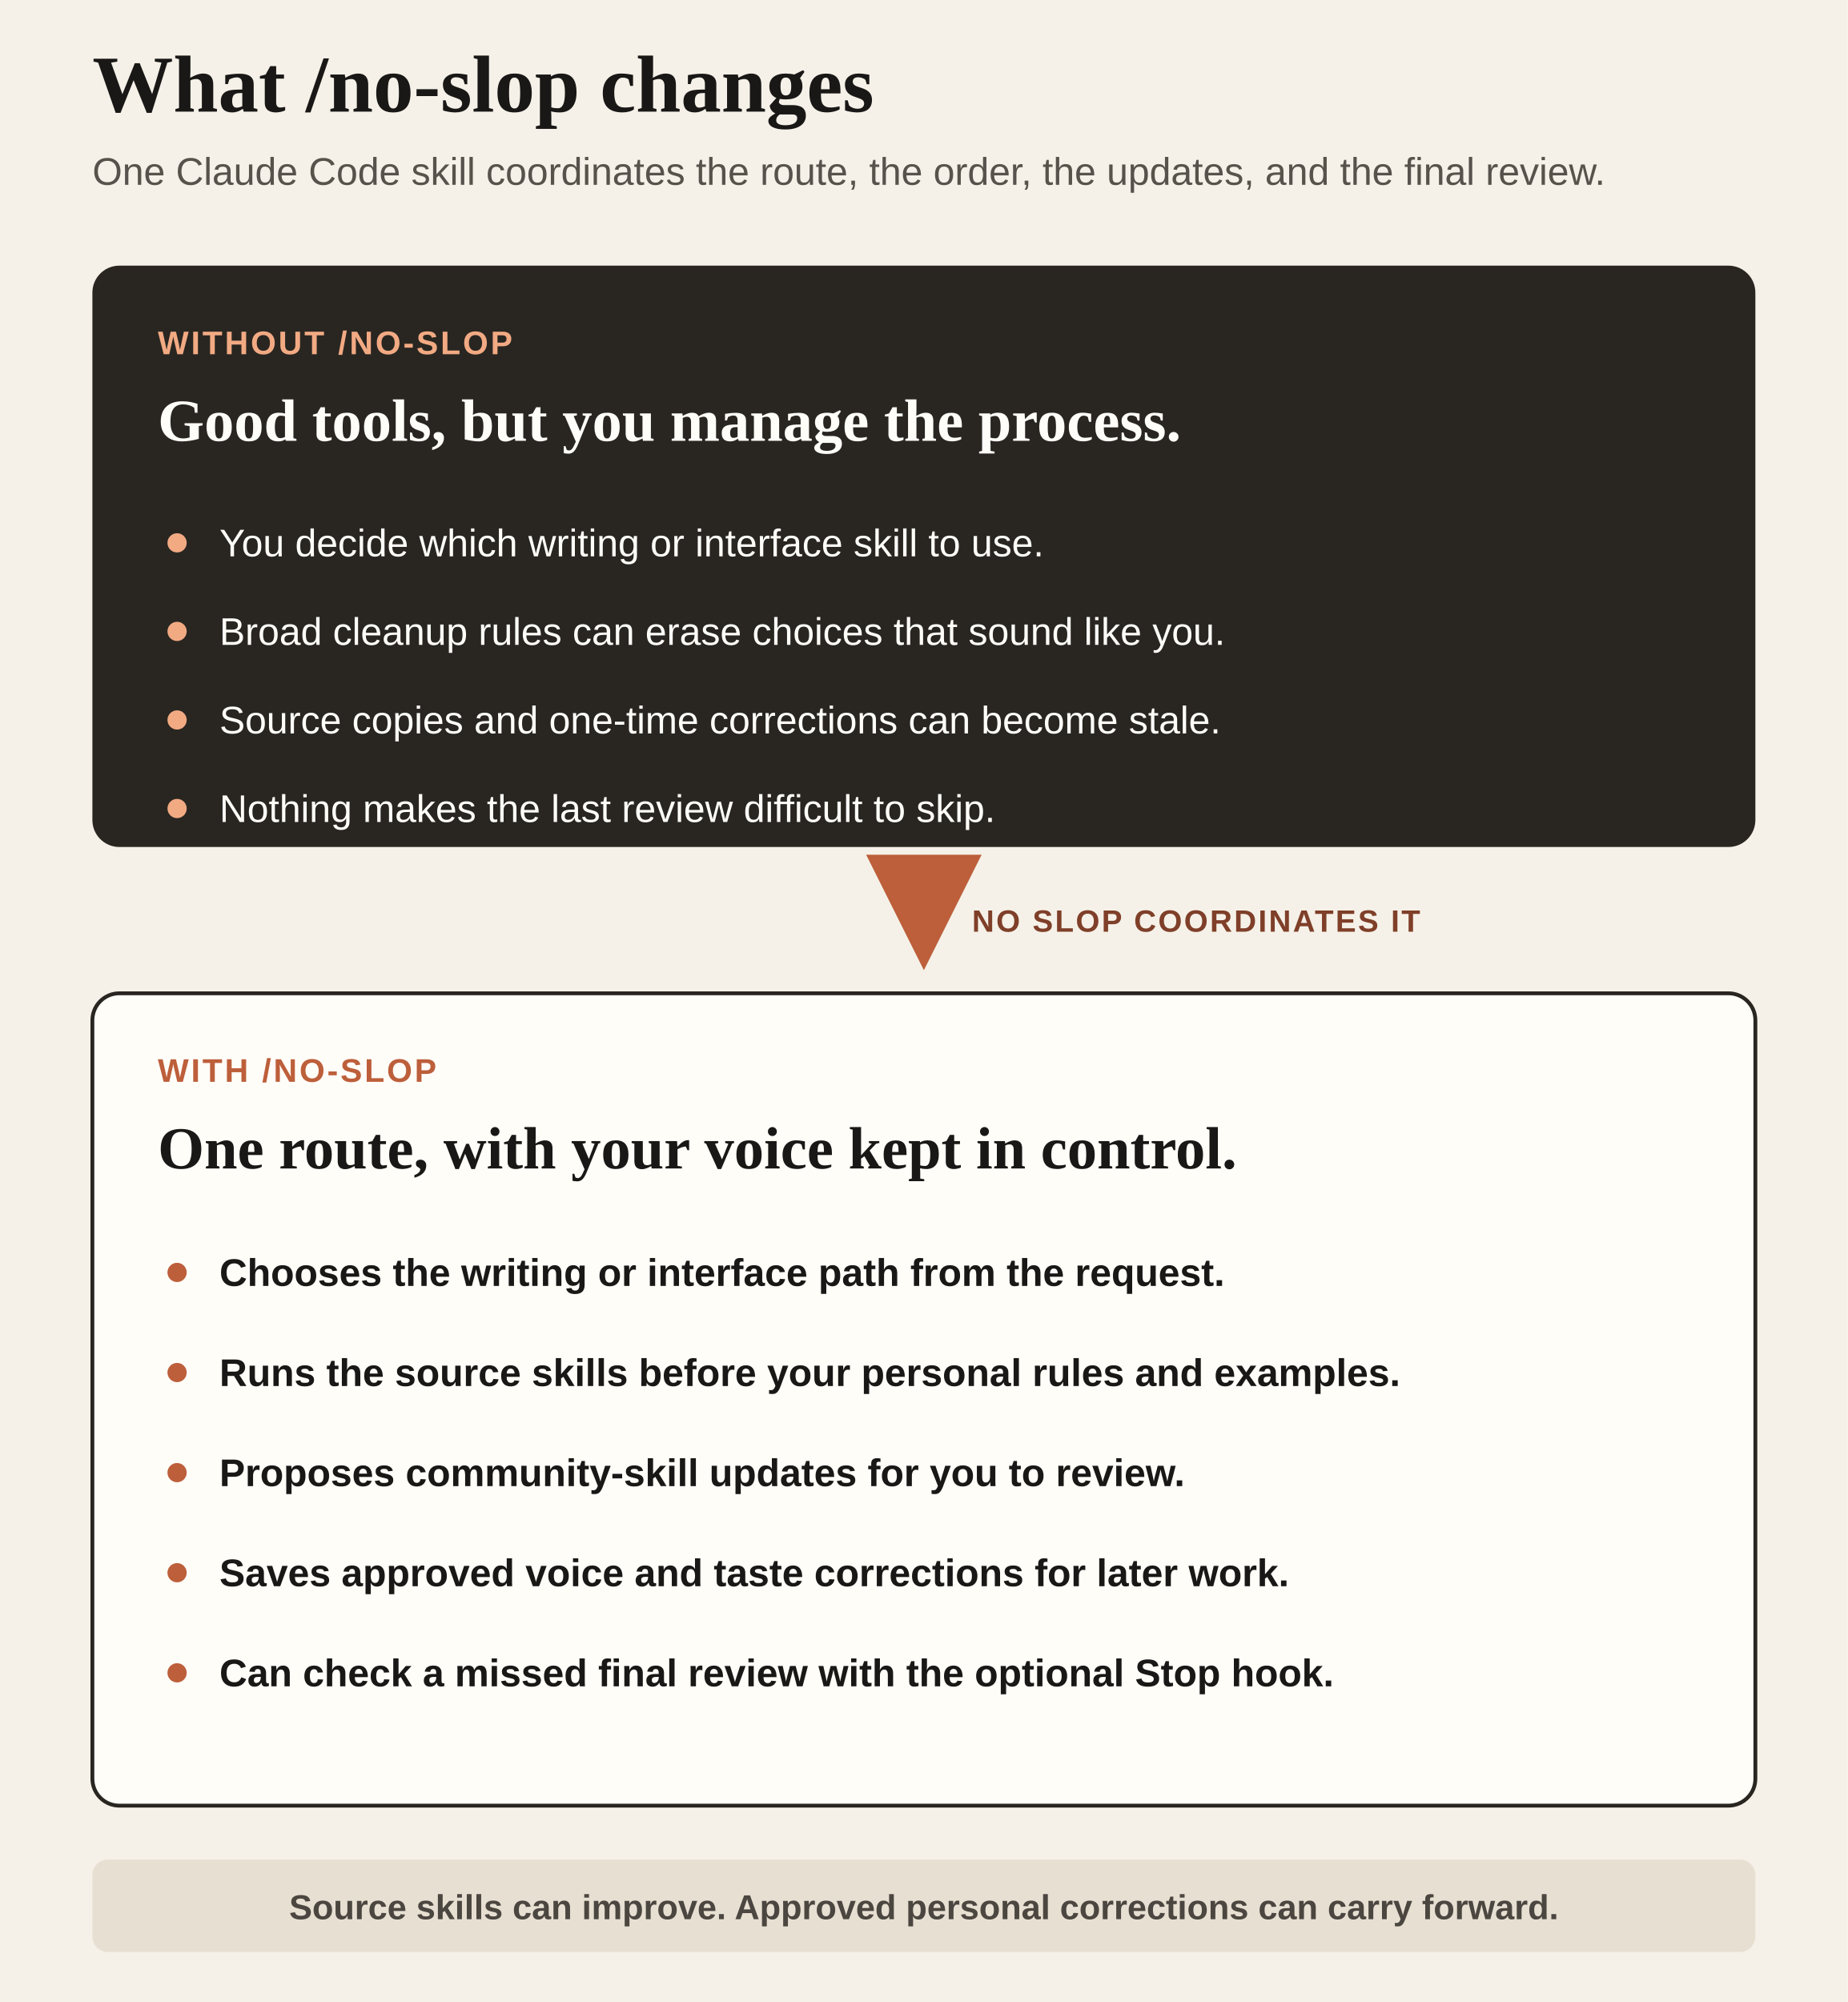
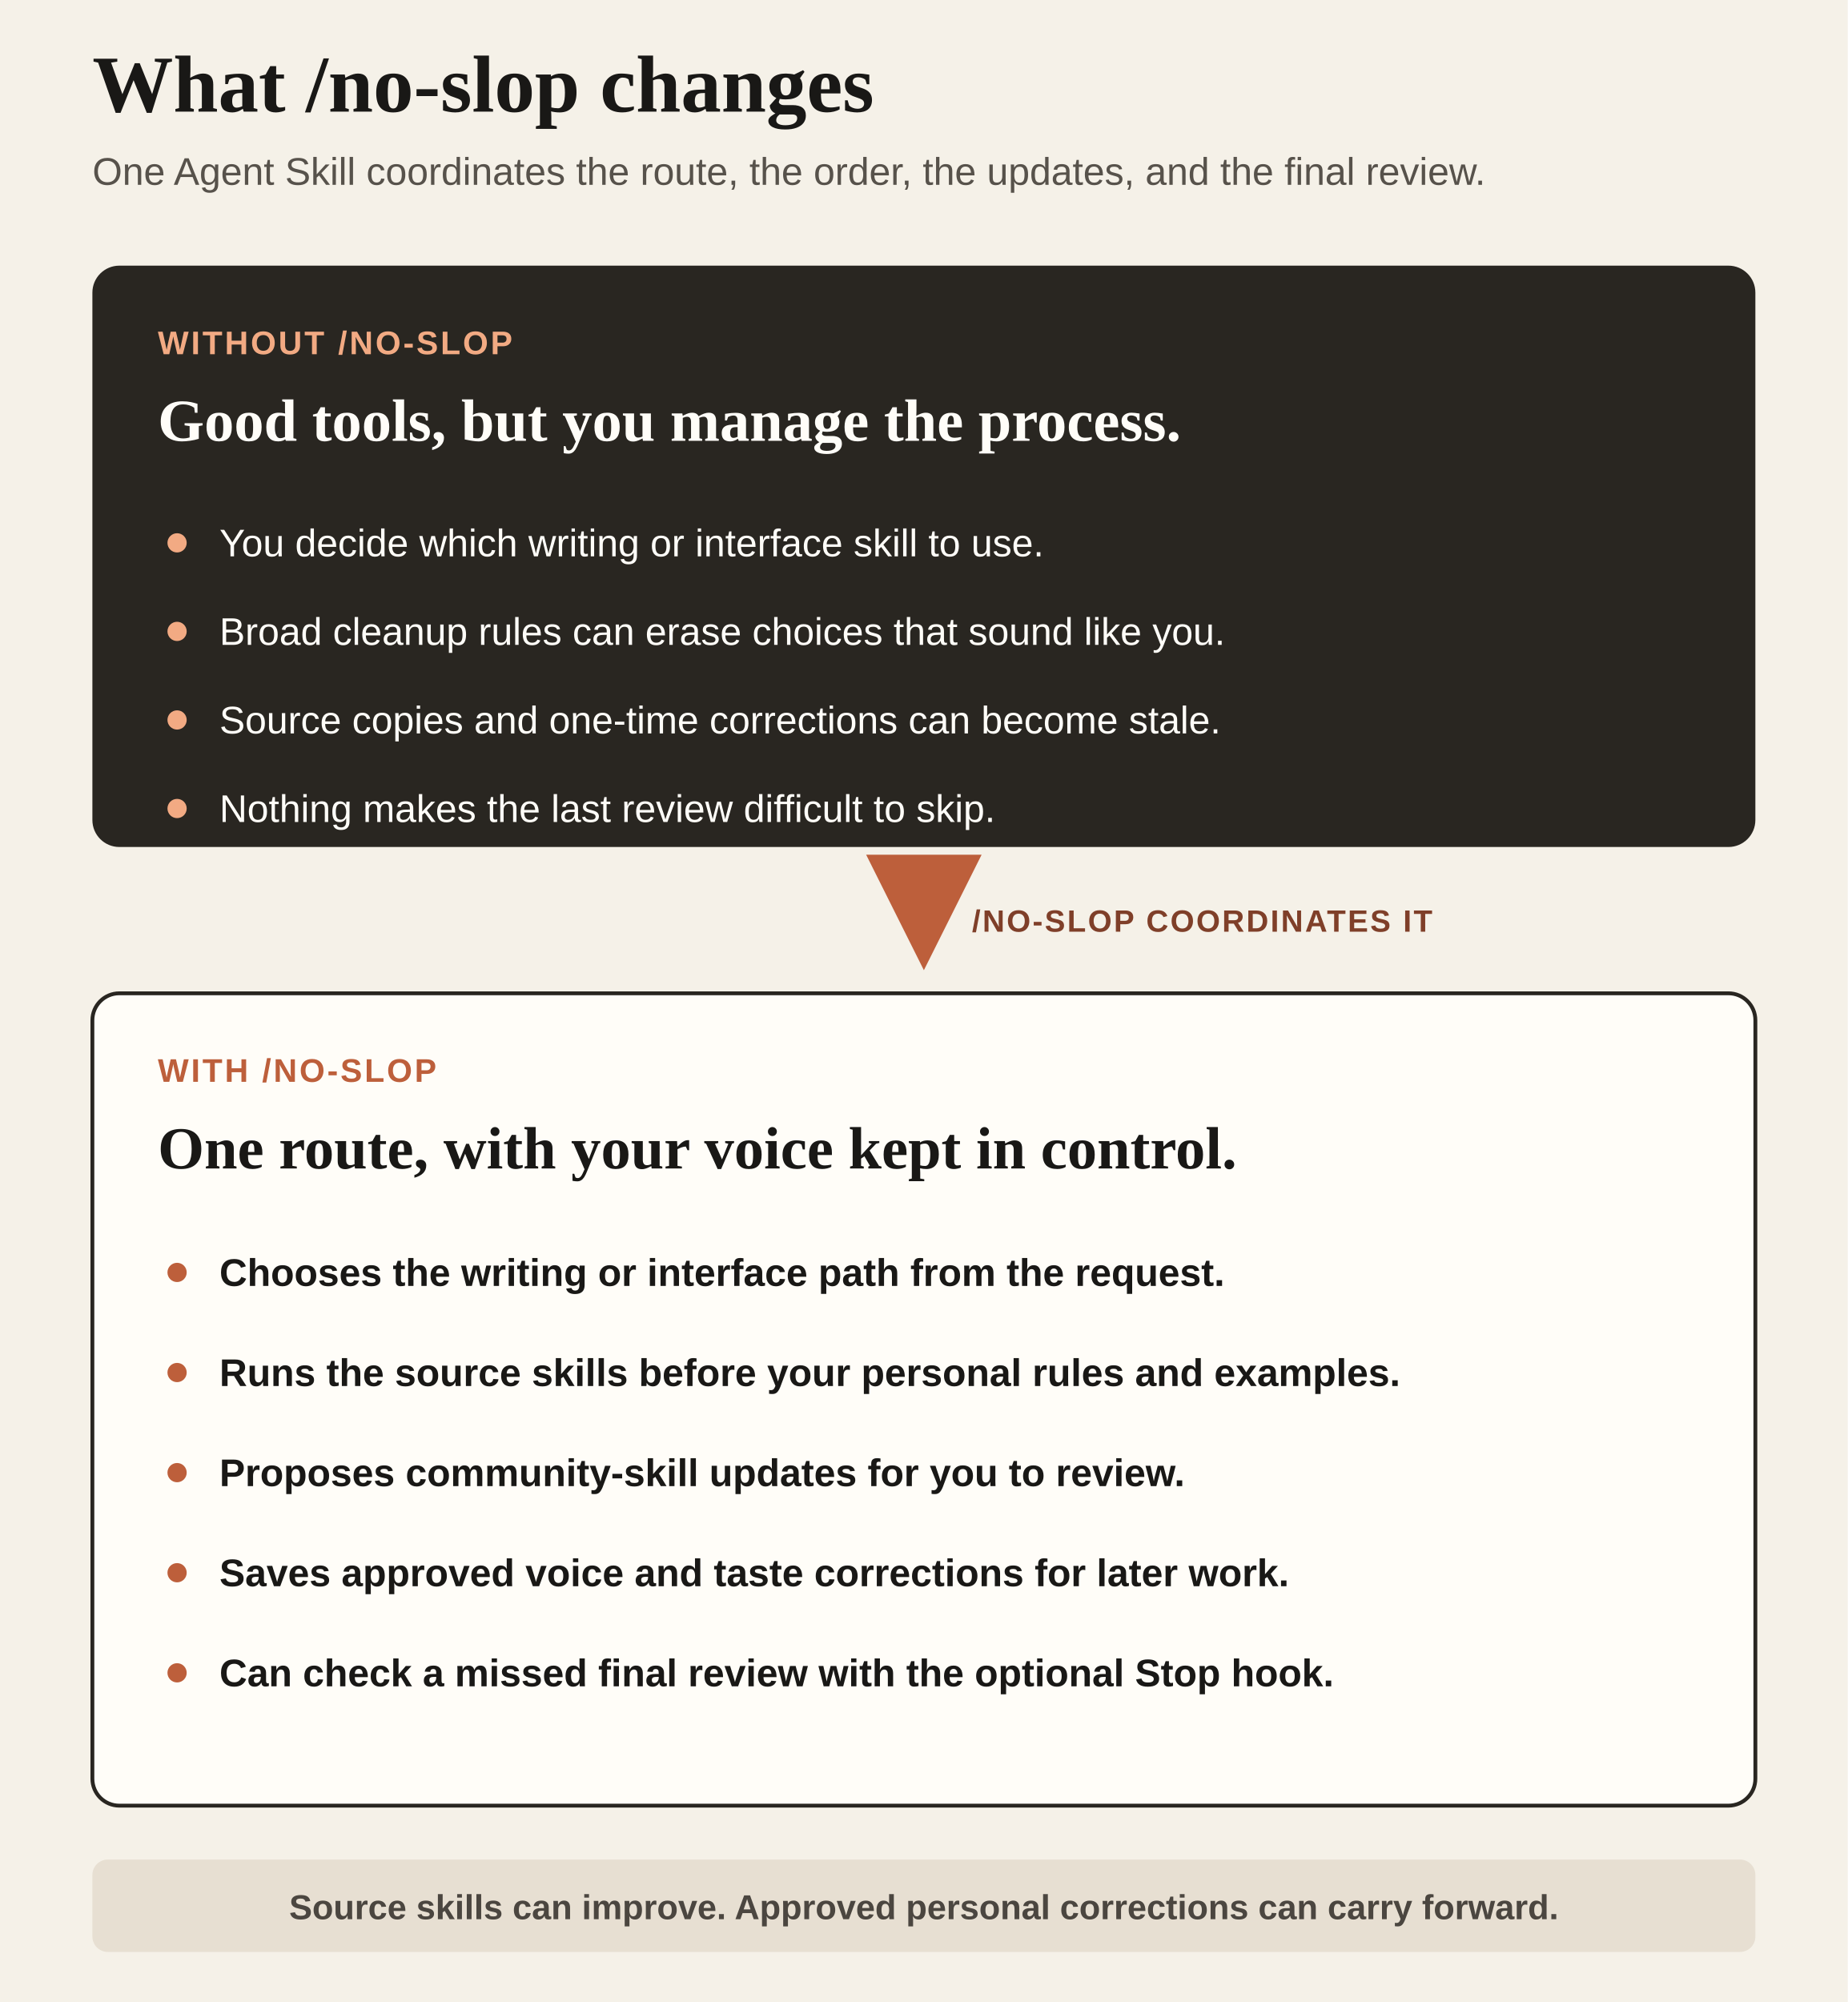
<svg xmlns="http://www.w3.org/2000/svg" width="960" height="1040" viewBox="0 0 960 1040" role="img" aria-labelledby="title desc">
  <defs>
    <marker id="arrow" markerWidth="12" markerHeight="12" refX="10" refY="6" orient="auto">
      <path d="M0,0 L12,6 L0,12 Z" fill="#bd5f3b" />
    </marker>
  </defs>
  <rect width="960" height="1040" fill="#f5f1e8" />
  <g font-family="Arial, Helvetica, sans-serif">
    <text x="48" y="58" fill="#191816" font-family="Georgia, 'Times New Roman', serif" font-size="42" font-weight="700">What /no-slop changes</text>
-     <text x="48" y="96" fill="#57524b" font-size="20">One Claude Code skill coordinates the route, the order, the updates, and the final review.</text>
+     <text x="48" y="96" fill="#57524b" font-size="20">One Agent Skill coordinates the route, the order, the updates, and the final review.</text>
    <rect x="48" y="138" width="864" height="302" rx="14" fill="#292621" />
    <text x="82" y="184" fill="#f2aa83" font-size="17" font-weight="800" letter-spacing="1.2">WITHOUT /NO-SLOP</text>
    <text x="82" y="229" fill="#fffdf8" font-family="Georgia, 'Times New Roman', serif" font-size="31" font-weight="700">Good tools, but you manage the process.</text>
    <circle cx="92" cy="282" r="5" fill="#f2aa83" />
    <text x="114" y="289" fill="#fffdf8" font-size="20">You decide which writing or interface skill to use.</text>
    <circle cx="92" cy="328" r="5" fill="#f2aa83" />
    <text x="114" y="335" fill="#fffdf8" font-size="20">Broad cleanup rules can erase choices that sound like you.</text>
    <circle cx="92" cy="374" r="5" fill="#f2aa83" />
    <text x="114" y="381" fill="#fffdf8" font-size="20">Source copies and one-time corrections can become stale.</text>
    <circle cx="92" cy="420" r="5" fill="#f2aa83" />
    <text x="114" y="427" fill="#fffdf8" font-size="20">Nothing makes the last review difficult to skip.</text>
    <path d="M480 456 L480 494" stroke="#bd5f3b" stroke-width="5" marker-end="url(#arrow)" />
-     <text x="505" y="484" fill="#7f3f29" font-size="16" font-weight="800" letter-spacing="1">NO SLOP COORDINATES IT</text>
+     <text x="505" y="484" fill="#7f3f29" font-size="16" font-weight="800" letter-spacing="1">/NO-SLOP COORDINATES IT</text>
    <rect x="48" y="516" width="864" height="422" rx="14" fill="#fffdf8" stroke="#292621" stroke-width="2" />
    <text x="82" y="562" fill="#bd5f3b" font-size="17" font-weight="800" letter-spacing="1.2">WITH /NO-SLOP</text>
    <text x="82" y="607" fill="#191816" font-family="Georgia, 'Times New Roman', serif" font-size="31" font-weight="700">One route, with your voice kept in control.</text>
    <circle cx="92" cy="661" r="5" fill="#bd5f3b" />
    <text x="114" y="668" fill="#191816" font-size="20" font-weight="700">Chooses the writing or interface path from the request.</text>
    <circle cx="92" cy="713" r="5" fill="#bd5f3b" />
    <text x="114" y="720" fill="#191816" font-size="20" font-weight="700">Runs the source skills before your personal rules and examples.</text>
    <circle cx="92" cy="765" r="5" fill="#bd5f3b" />
    <text x="114" y="772" fill="#191816" font-size="20" font-weight="700">Proposes community-skill updates for you to review.</text>
    <circle cx="92" cy="817" r="5" fill="#bd5f3b" />
    <text x="114" y="824" fill="#191816" font-size="20" font-weight="700">Saves approved voice and taste corrections for later work.</text>
    <circle cx="92" cy="869" r="5" fill="#bd5f3b" />
    <text x="114" y="876" fill="#191816" font-size="20" font-weight="700">Can check a missed final review with the optional Stop hook.</text>
    <rect x="48" y="966" width="864" height="48" rx="8" fill="#e7dfd2" />
    <text x="480" y="997" text-anchor="middle" fill="#4b4640" font-size="18" font-weight="700">Source skills can improve. Approved personal corrections can carry forward.</text>
  </g>
</svg>
